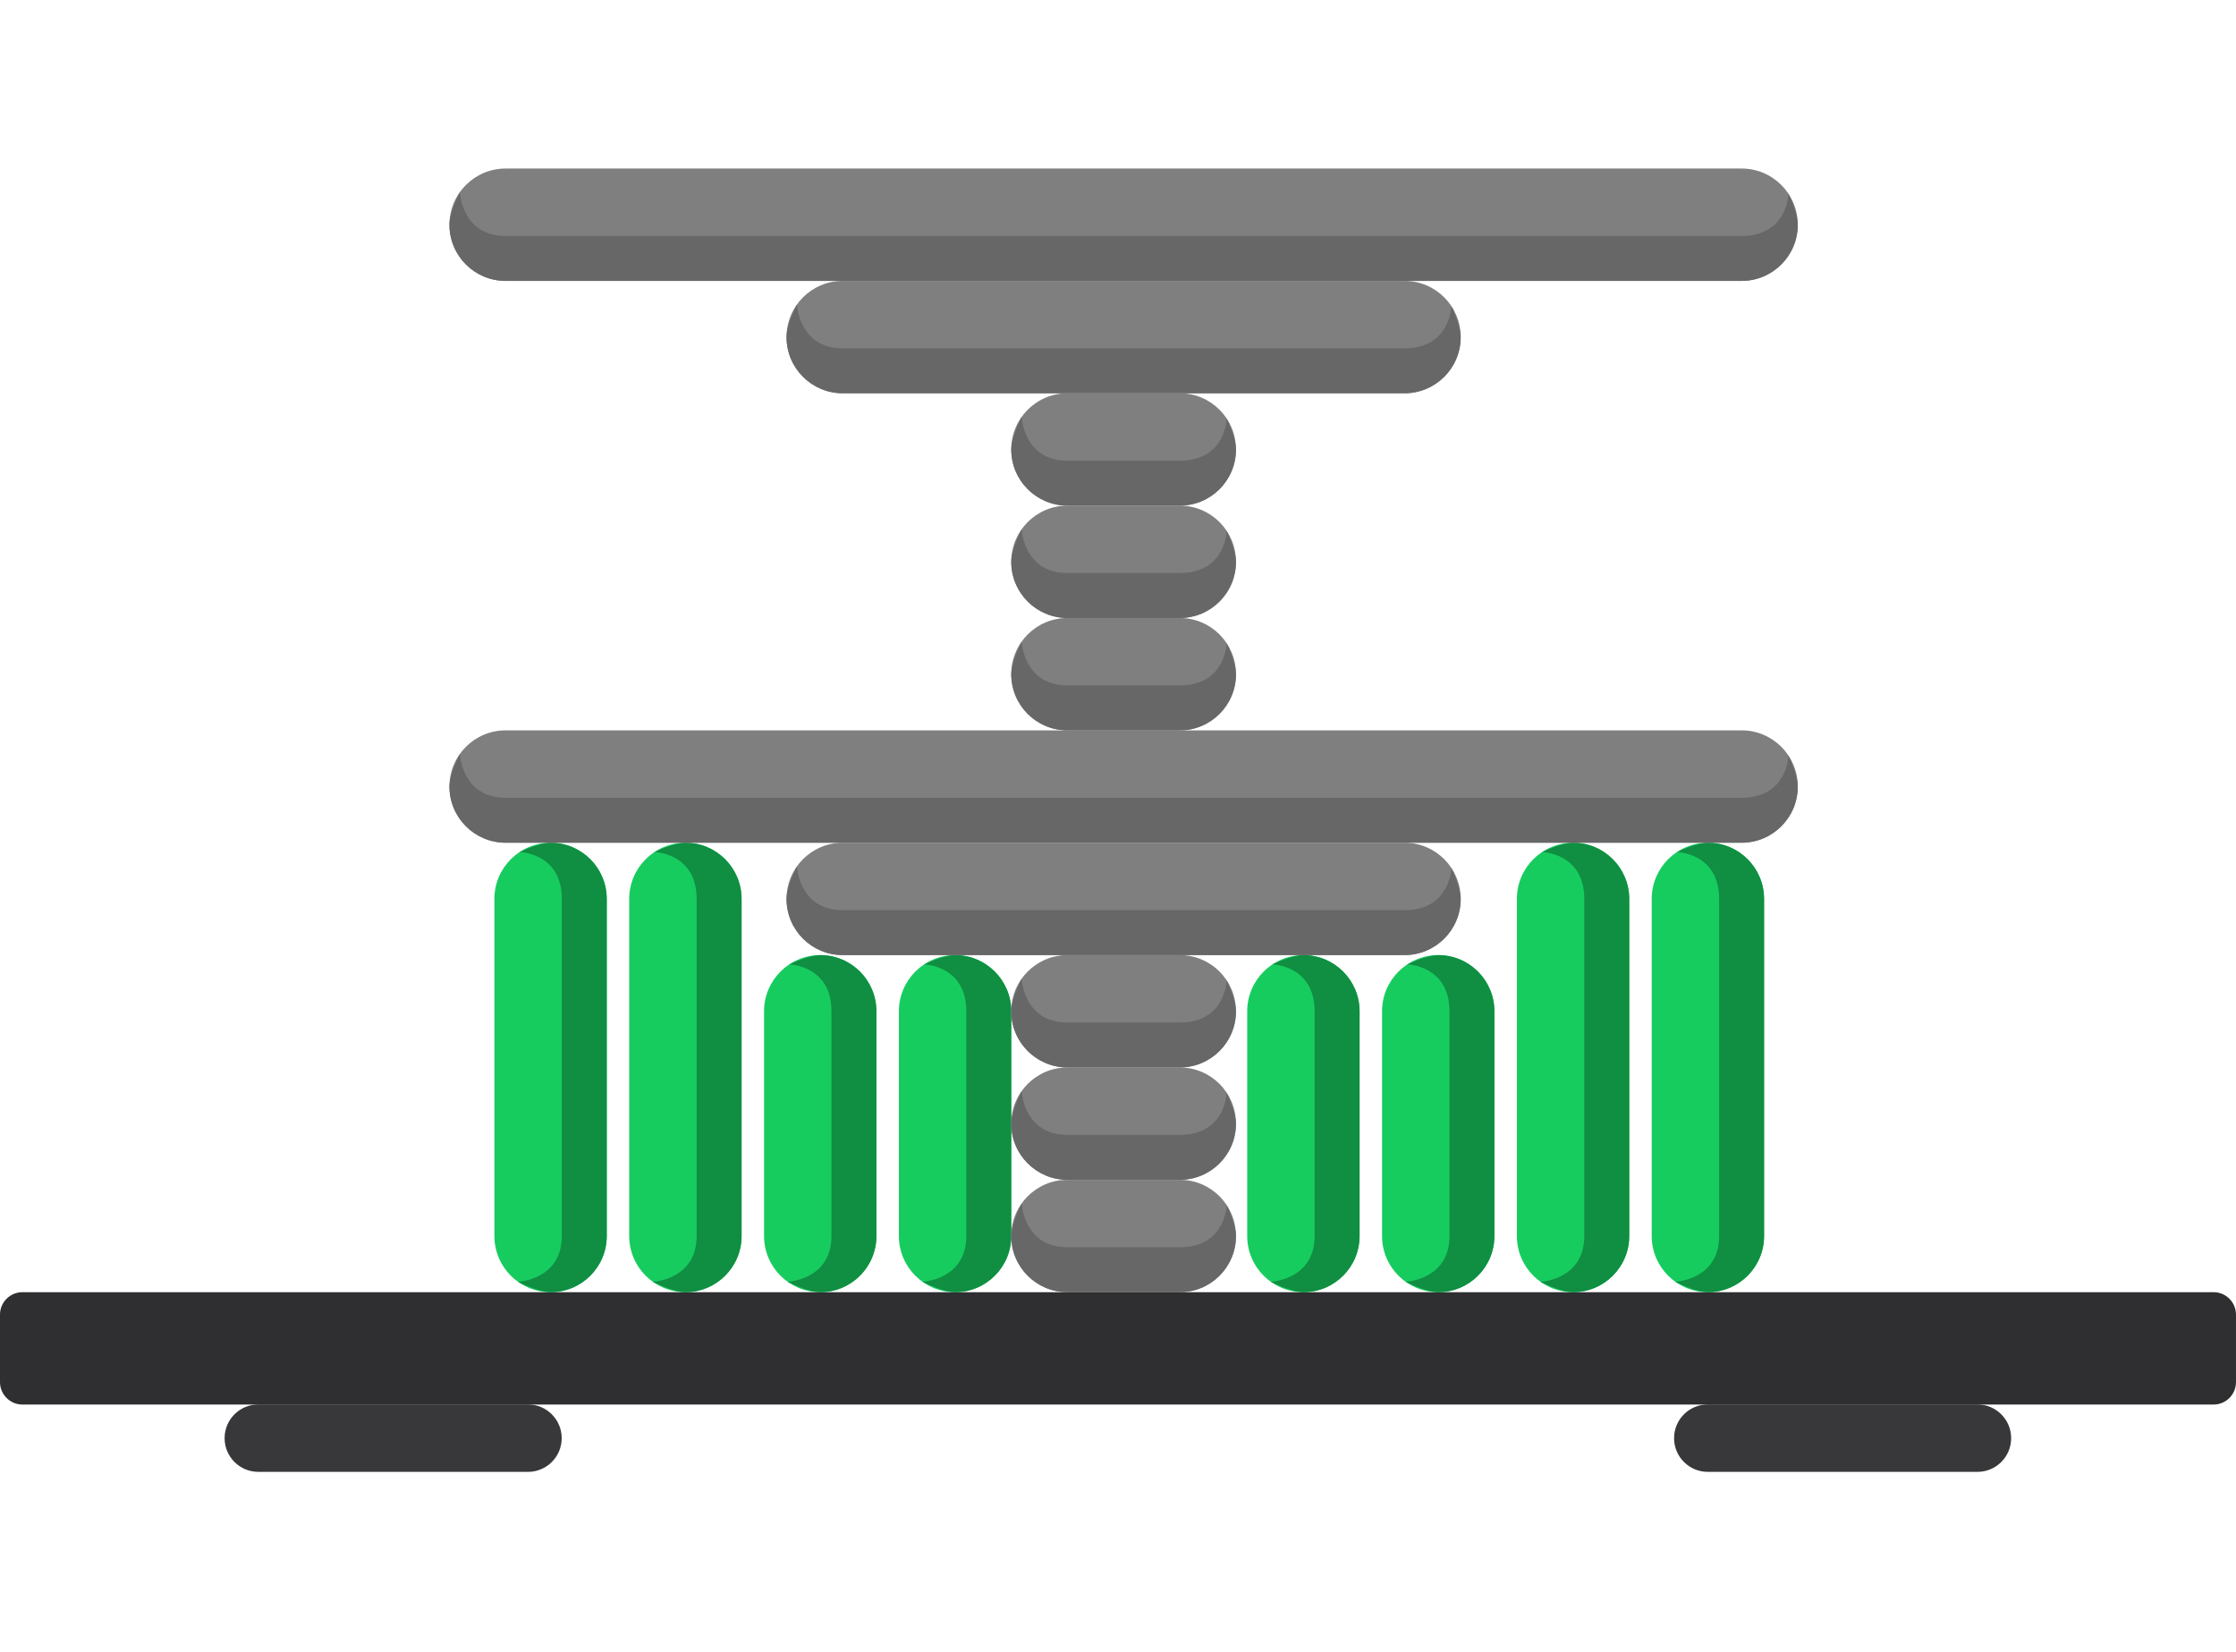
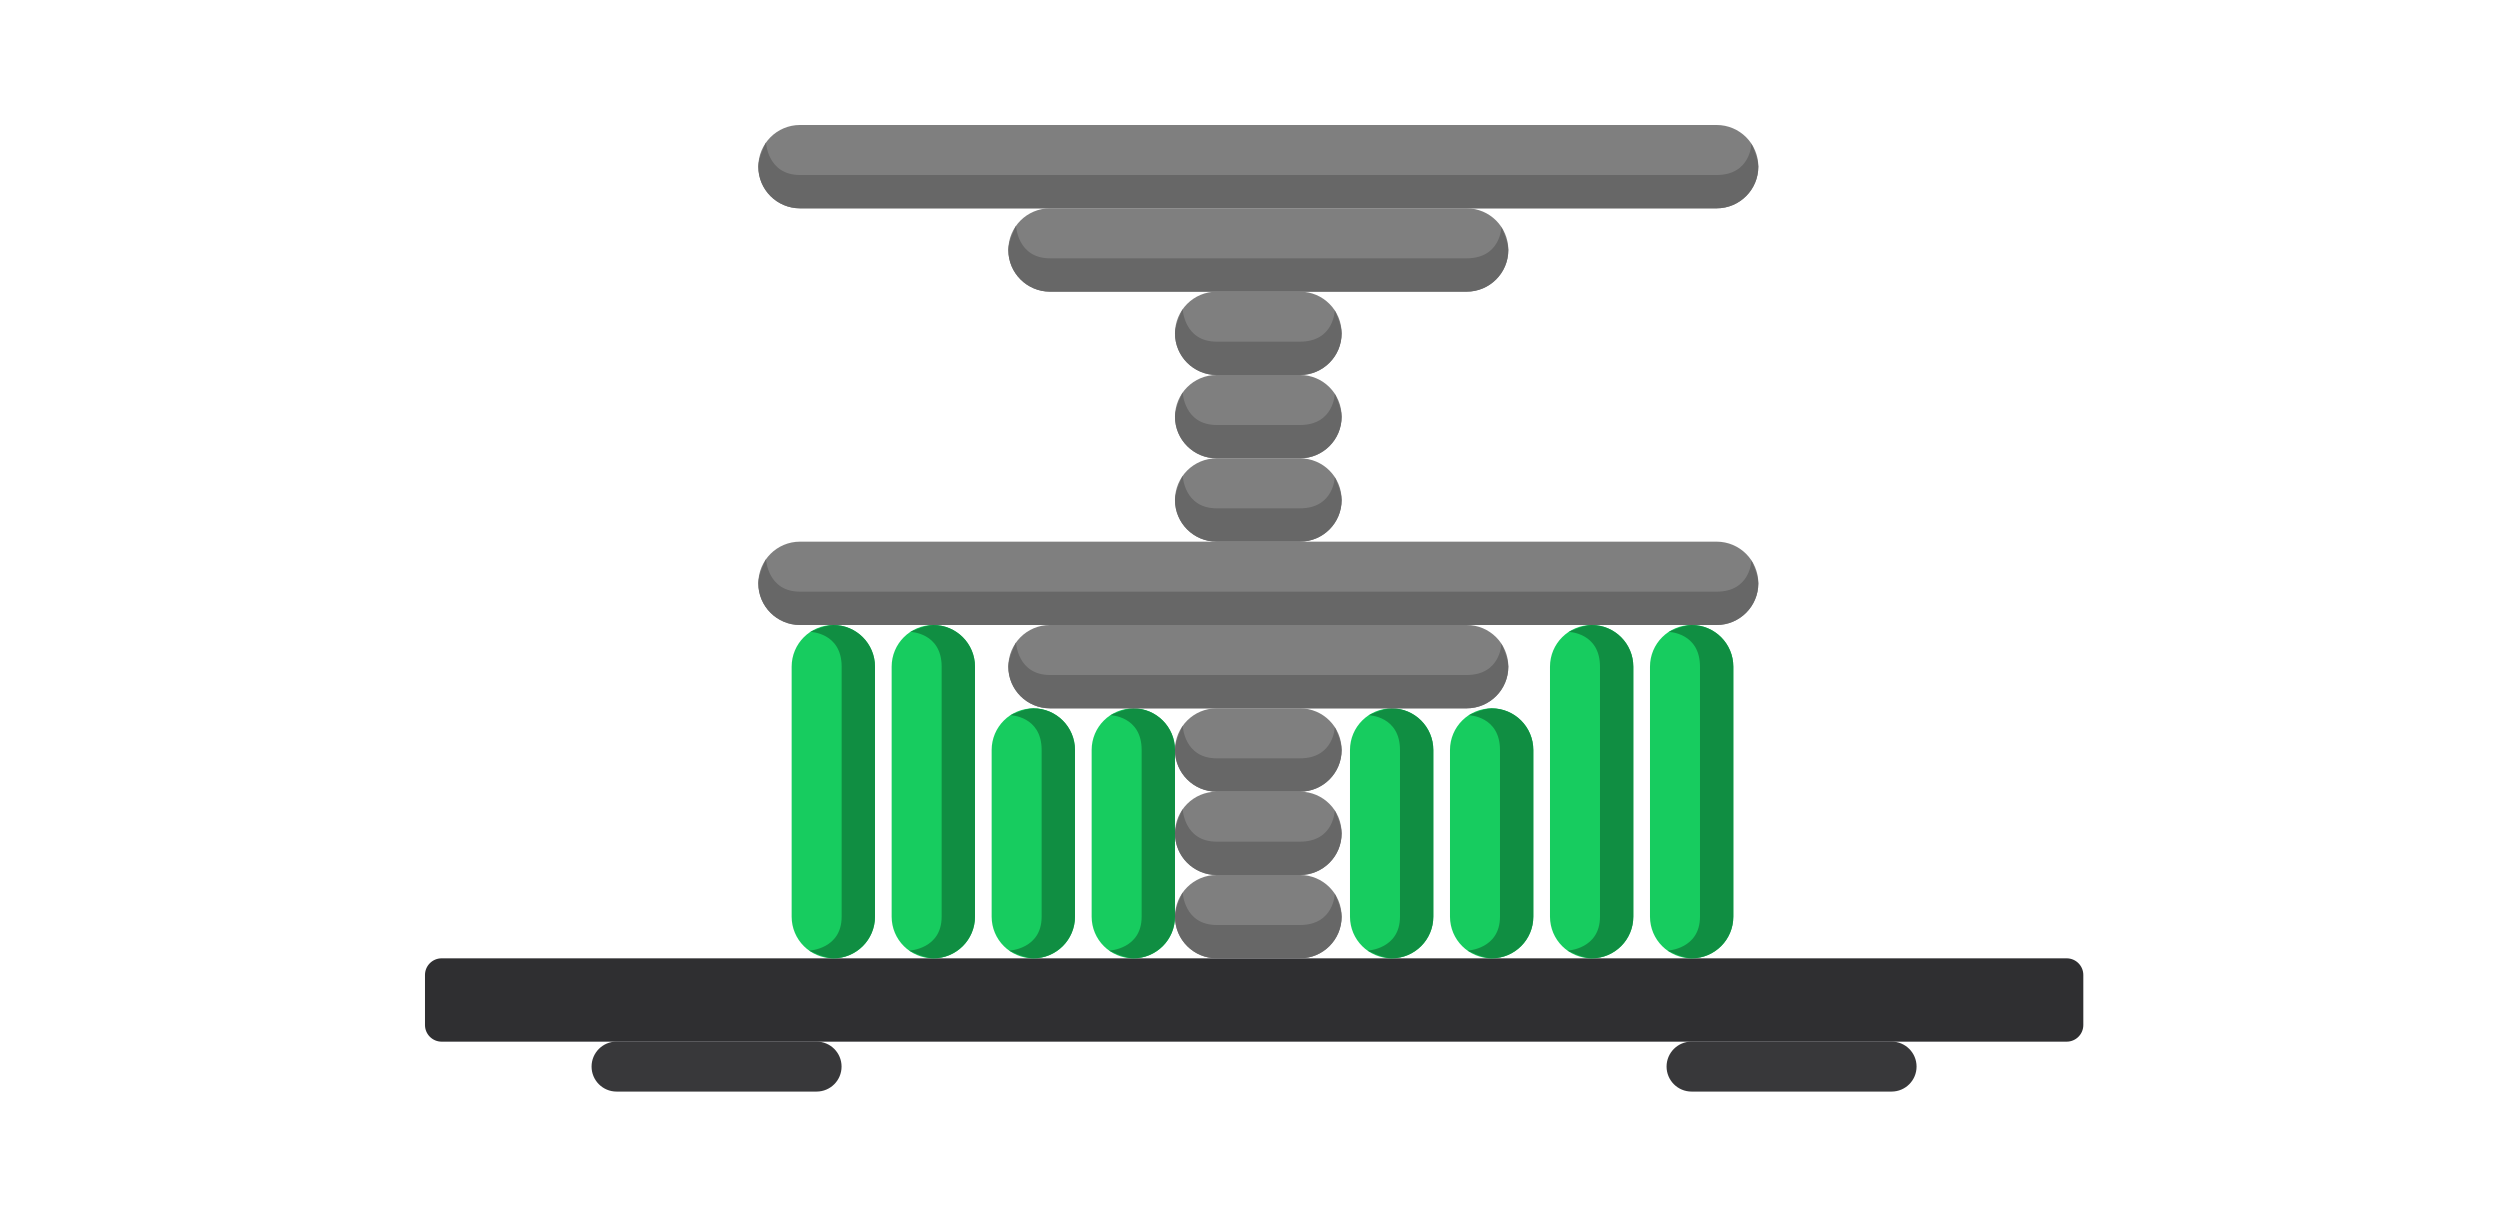
- <svg xmlns="http://www.w3.org/2000/svg" width="199px" height="147px">
-   <path fill-rule="evenodd" fill="none" d="M-0.000,-0.000 L5.999,-0.000 L5.999,5.000 L-0.000,5.000 L-0.000,-0.000 Z" />
-   <path fill-rule="evenodd" fill="none" d="M89.000,139.000 L106.000,139.000 L106.000,147.000 L89.000,147.000 L89.000,139.000 Z" />
-   <path fill-rule="evenodd" fill="rgb(56, 56, 58)" d="M22.989,124.990 L46.989,124.990 C48.646,124.990 49.990,126.333 49.990,127.990 C49.990,129.647 48.646,130.990 46.989,130.990 L22.989,130.990 C21.332,130.990 19.989,129.647 19.989,127.990 C19.989,126.333 21.332,124.990 22.989,124.990 Z" />
-   <path fill-rule="evenodd" fill="rgb(56, 56, 58)" d="M151.990,124.990 L175.990,124.990 C177.646,124.990 178.989,126.333 178.989,127.990 C178.989,129.647 177.646,130.990 175.990,130.990 L151.990,130.990 C150.332,130.990 148.989,129.647 148.989,127.990 C148.989,126.333 150.332,124.990 151.990,124.990 Z" />
-   <path fill-rule="evenodd" fill="rgb(47, 47, 49)" d="M1.999,114.999 L196.999,114.999 C198.104,114.999 198.999,115.894 198.999,116.999 L198.999,122.999 C198.999,124.104 198.104,124.999 196.999,124.999 L1.999,124.999 C0.895,124.999 -0.001,124.104 -0.001,122.999 L-0.001,116.999 C-0.001,115.894 0.895,114.999 1.999,114.999 Z" />
-   <path fill-rule="evenodd" fill="rgb(23, 204, 95)" d="M43.999,110.000 L43.999,80.000 C43.999,77.239 46.238,75.000 48.999,75.000 C51.761,75.000 53.999,77.239 53.999,80.000 L53.999,110.000 C53.999,112.762 51.761,115.000 48.999,115.000 C46.238,115.000 43.999,112.762 43.999,110.000 Z" />
-   <path fill-rule="evenodd" fill="rgb(16, 142, 66)" d="M49.999,110.000 L49.999,80.000 C49.999,75.907 46.244,75.827 46.244,75.827 C46.244,75.827 47.981,75.000 49.000,75.000 C51.761,75.000 53.999,77.239 53.999,80.000 L53.999,110.000 C53.999,112.762 51.761,115.000 49.000,115.000 C47.917,115.000 46.098,114.073 46.098,114.073 C46.098,114.073 49.999,113.913 49.999,110.000 Z" />
-   <path fill-rule="evenodd" fill="rgb(23, 204, 95)" d="M55.999,110.000 L55.999,80.000 C55.999,77.239 58.238,75.000 60.999,75.000 C63.761,75.000 65.999,77.239 65.999,80.000 L65.999,110.000 C65.999,112.762 63.761,115.000 60.999,115.000 C58.238,115.000 55.999,112.762 55.999,110.000 Z" />
-   <path fill-rule="evenodd" fill="rgb(16, 142, 66)" d="M61.999,110.000 L61.999,80.000 C61.999,75.907 58.244,75.827 58.244,75.827 C58.244,75.827 59.981,75.000 60.999,75.000 C63.761,75.000 65.999,77.239 65.999,80.000 L65.999,110.000 C65.999,112.762 63.761,115.000 60.999,115.000 C59.918,115.000 58.097,114.073 58.097,114.073 C58.097,114.073 61.999,113.913 61.999,110.000 Z" />
-   <path fill-rule="evenodd" fill="rgb(23, 204, 95)" d="M67.999,110.000 L67.999,90.000 C67.999,87.239 70.238,85.000 72.999,85.000 C75.760,85.000 77.999,87.239 77.999,90.000 L77.999,110.000 C77.999,112.762 75.760,115.000 72.999,115.000 C70.238,115.000 67.999,112.762 67.999,110.000 Z" />
-   <path fill-rule="evenodd" fill="rgb(16, 142, 66)" d="M73.999,110.000 L73.999,90.000 C73.999,85.907 70.244,85.827 70.244,85.827 C70.244,85.827 71.981,85.000 72.999,85.000 C75.761,85.000 77.999,87.239 77.999,90.000 L77.999,110.000 C77.999,112.762 75.761,115.000 72.999,115.000 C71.917,115.000 70.098,114.073 70.098,114.073 C70.098,114.073 73.999,113.913 73.999,110.000 Z" />
-   <path fill-rule="evenodd" fill="rgb(23, 204, 95)" d="M134.999,110.000 L134.999,80.000 C134.999,77.239 137.238,75.000 139.999,75.000 C142.761,75.000 144.999,77.239 144.999,80.000 L144.999,110.000 C144.999,112.762 142.761,115.000 139.999,115.000 C137.238,115.000 134.999,112.762 134.999,110.000 Z" />
-   <path fill-rule="evenodd" fill="rgb(16, 142, 66)" d="M140.999,110.000 L140.999,80.000 C140.999,75.907 137.244,75.827 137.244,75.827 C137.244,75.827 138.981,75.000 139.999,75.000 C142.761,75.000 144.999,77.239 144.999,80.000 L144.999,110.000 C144.999,112.762 142.761,115.000 139.999,115.000 C138.917,115.000 137.098,114.073 137.098,114.073 C137.098,114.073 140.999,113.913 140.999,110.000 Z" />
-   <path fill-rule="evenodd" fill="rgb(23, 204, 95)" d="M146.999,110.000 L146.999,80.000 C146.999,77.239 149.238,75.000 151.999,75.000 C154.761,75.000 156.999,77.239 156.999,80.000 L156.999,110.000 C156.999,112.762 154.761,115.000 151.999,115.000 C149.238,115.000 146.999,112.762 146.999,110.000 Z" />
-   <path fill-rule="evenodd" fill="rgb(16, 142, 66)" d="M152.999,110.000 L152.999,80.000 C152.999,75.907 149.244,75.827 149.244,75.827 C149.244,75.827 150.981,75.000 151.999,75.000 C154.761,75.000 156.999,77.239 156.999,80.000 L156.999,110.000 C156.999,112.762 154.761,115.000 151.999,115.000 C150.917,115.000 149.098,114.073 149.098,114.073 C149.098,114.073 152.999,113.913 152.999,110.000 Z" />
-   <path fill-rule="evenodd" fill="rgb(23, 204, 95)" d="M79.999,110.000 L79.999,90.000 C79.999,87.239 82.238,85.000 84.999,85.000 C87.761,85.000 89.999,87.239 89.999,90.000 L89.999,110.000 C89.999,112.762 87.761,115.000 84.999,115.000 C82.238,115.000 79.999,112.762 79.999,110.000 Z" />
-   <path fill-rule="evenodd" fill="rgb(16, 142, 66)" d="M85.999,110.000 L85.999,90.000 C85.999,85.907 82.244,85.827 82.244,85.827 C82.244,85.827 83.981,85.000 84.999,85.000 C87.761,85.000 89.999,87.239 89.999,90.000 L89.999,110.000 C89.999,112.762 87.761,115.000 84.999,115.000 C83.917,115.000 82.098,114.073 82.098,114.073 C82.098,114.073 85.999,113.913 85.999,110.000 Z" />
-   <path fill-rule="evenodd" fill="rgb(23, 204, 95)" d="M110.999,110.000 L110.999,90.000 C110.999,87.239 113.238,85.000 115.999,85.000 C118.761,85.000 120.999,87.239 120.999,90.000 L120.999,110.000 C120.999,112.762 118.761,115.000 115.999,115.000 C113.238,115.000 110.999,112.762 110.999,110.000 Z" />
-   <path fill-rule="evenodd" fill="rgb(16, 142, 66)" d="M116.999,110.000 L116.999,90.000 C116.999,85.907 113.244,85.827 113.244,85.827 C113.244,85.827 114.981,85.000 115.999,85.000 C118.761,85.000 120.999,87.239 120.999,90.000 L120.999,110.000 C120.999,112.762 118.761,115.000 115.999,115.000 C114.918,115.000 113.098,114.073 113.098,114.073 C113.098,114.073 116.999,113.913 116.999,110.000 Z" />
-   <path fill-rule="evenodd" fill="rgb(23, 204, 95)" d="M122.999,110.000 L122.999,90.000 C122.999,87.239 125.238,85.000 127.999,85.000 C130.760,85.000 132.999,87.239 132.999,90.000 L132.999,110.000 C132.999,112.762 130.760,115.000 127.999,115.000 C125.238,115.000 122.999,112.762 122.999,110.000 Z" />
-   <path fill-rule="evenodd" fill="rgb(16, 142, 66)" d="M128.999,110.000 L128.999,90.000 C128.999,85.907 125.244,85.827 125.244,85.827 C125.244,85.827 126.981,85.000 127.999,85.000 C130.761,85.000 132.999,87.239 132.999,90.000 L132.999,110.000 C132.999,112.762 130.761,115.000 127.999,115.000 C126.917,115.000 125.098,114.073 125.098,114.073 C125.098,114.073 128.999,113.913 128.999,110.000 Z" />
-   <path fill-rule="evenodd" fill="rgb(127, 127, 127)" d="M44.999,14.999 L154.999,14.999 C157.761,14.999 159.999,17.238 159.999,19.999 C159.999,22.761 157.761,24.999 154.999,24.999 L44.999,24.999 C42.238,24.999 39.999,22.761 39.999,19.999 C39.999,17.238 42.238,14.999 44.999,14.999 Z" />
-   <path fill-rule="evenodd" fill="rgb(103, 103, 103)" d="M44.999,20.999 L154.999,20.999 C159.092,20.999 159.172,17.244 159.172,17.244 C159.172,17.244 159.999,18.981 159.999,19.999 C159.999,22.761 157.760,24.999 154.999,24.999 L44.999,24.999 C42.238,24.999 39.999,22.761 39.999,19.999 C39.999,18.917 40.926,17.098 40.926,17.098 C40.926,17.098 41.087,20.999 44.999,20.999 Z" />
-   <path fill-rule="evenodd" fill="rgb(127, 127, 127)" d="M74.999,24.999 L124.999,24.999 C127.761,24.999 129.999,27.238 129.999,29.999 C129.999,32.761 127.761,34.999 124.999,34.999 L74.999,34.999 C72.238,34.999 69.999,32.761 69.999,29.999 C69.999,27.238 72.238,24.999 74.999,24.999 Z" />
-   <path fill-rule="evenodd" fill="rgb(103, 103, 103)" d="M74.999,30.999 L124.999,30.999 C129.092,30.999 129.172,27.244 129.172,27.244 C129.172,27.244 129.999,28.981 129.999,29.999 C129.999,32.761 127.760,34.999 124.999,34.999 L74.999,34.999 C72.238,34.999 69.999,32.761 69.999,29.999 C69.999,28.918 70.926,27.097 70.926,27.097 C70.926,27.097 71.087,30.999 74.999,30.999 Z" />
-   <path fill-rule="evenodd" fill="rgb(127, 127, 127)" d="M94.999,34.999 L104.999,34.999 C107.761,34.999 109.999,37.238 109.999,39.999 C109.999,42.760 107.761,44.999 104.999,44.999 L94.999,44.999 C92.237,44.999 89.999,42.760 89.999,39.999 C89.999,37.238 92.237,34.999 94.999,34.999 Z" />
-   <path fill-rule="evenodd" fill="rgb(103, 103, 103)" d="M94.999,40.999 L104.999,40.999 C109.093,40.999 109.172,37.244 109.172,37.244 C109.172,37.244 109.999,38.981 109.999,39.999 C109.999,42.761 107.760,44.999 104.999,44.999 L94.999,44.999 C92.237,44.999 89.999,42.761 89.999,39.999 C89.999,38.918 90.926,37.098 90.926,37.098 C90.926,37.098 91.086,40.999 94.999,40.999 Z" />
-   <path fill-rule="evenodd" fill="rgb(127, 127, 127)" d="M94.999,44.999 L104.999,44.999 C107.761,44.999 109.999,47.238 109.999,49.999 C109.999,52.761 107.761,54.999 104.999,54.999 L94.999,54.999 C92.237,54.999 89.999,52.761 89.999,49.999 C89.999,47.238 92.237,44.999 94.999,44.999 Z" />
-   <path fill-rule="evenodd" fill="rgb(103, 103, 103)" d="M94.999,50.999 L104.999,50.999 C109.093,50.999 109.172,47.244 109.172,47.244 C109.172,47.244 109.999,48.981 109.999,49.999 C109.999,52.761 107.760,54.999 104.999,54.999 L94.999,54.999 C92.237,54.999 89.999,52.761 89.999,49.999 C89.999,48.917 90.926,47.098 90.926,47.098 C90.926,47.098 91.086,50.999 94.999,50.999 Z" />
-   <path fill-rule="evenodd" fill="rgb(127, 127, 127)" d="M94.999,54.999 L104.999,54.999 C107.761,54.999 109.999,57.238 109.999,59.999 C109.999,62.761 107.761,64.999 104.999,64.999 L94.999,64.999 C92.237,64.999 89.999,62.761 89.999,59.999 C89.999,57.238 92.237,54.999 94.999,54.999 Z" />
-   <path fill-rule="evenodd" fill="rgb(103, 103, 103)" d="M94.999,60.999 L104.999,60.999 C109.093,60.999 109.172,57.244 109.172,57.244 C109.172,57.244 109.999,58.981 109.999,59.999 C109.999,62.761 107.760,64.999 104.999,64.999 L94.999,64.999 C92.237,64.999 89.999,62.761 89.999,59.999 C89.999,58.917 90.926,57.097 90.926,57.097 C90.926,57.097 91.086,60.999 94.999,60.999 Z" />
-   <path fill-rule="evenodd" fill="rgb(127, 127, 127)" d="M44.999,64.999 L154.999,64.999 C157.761,64.999 159.999,67.238 159.999,69.999 C159.999,72.760 157.761,74.999 154.999,74.999 L44.999,74.999 C42.238,74.999 39.999,72.760 39.999,69.999 C39.999,67.238 42.238,64.999 44.999,64.999 Z" />
-   <path fill-rule="evenodd" fill="rgb(103, 103, 103)" d="M44.999,70.999 L154.999,70.999 C159.092,70.999 159.172,67.244 159.172,67.244 C159.172,67.244 159.999,68.981 159.999,69.999 C159.999,72.761 157.760,74.999 154.999,74.999 L44.999,74.999 C42.238,74.999 39.999,72.761 39.999,69.999 C39.999,68.917 40.926,67.098 40.926,67.098 C40.926,67.098 41.087,70.999 44.999,70.999 Z" />
-   <path fill-rule="evenodd" fill="rgb(127, 127, 127)" d="M74.999,74.999 L124.999,74.999 C127.761,74.999 129.999,77.238 129.999,79.999 C129.999,82.761 127.761,84.999 124.999,84.999 L74.999,84.999 C72.238,84.999 69.999,82.761 69.999,79.999 C69.999,77.238 72.238,74.999 74.999,74.999 Z" />
-   <path fill-rule="evenodd" fill="rgb(103, 103, 103)" d="M74.999,80.999 L124.999,80.999 C129.092,80.999 129.172,77.244 129.172,77.244 C129.172,77.244 129.999,78.981 129.999,79.999 C129.999,82.761 127.760,84.999 124.999,84.999 L74.999,84.999 C72.238,84.999 69.999,82.761 69.999,79.999 C69.999,78.917 70.926,77.098 70.926,77.098 C70.926,77.098 71.087,80.999 74.999,80.999 Z" />
-   <path fill-rule="evenodd" fill="rgb(127, 127, 127)" d="M94.999,84.999 L104.999,84.999 C107.761,84.999 109.999,87.238 109.999,89.999 C109.999,92.761 107.761,94.999 104.999,94.999 L94.999,94.999 C92.237,94.999 89.999,92.761 89.999,89.999 C89.999,87.238 92.237,84.999 94.999,84.999 Z" />
-   <path fill-rule="evenodd" fill="rgb(103, 103, 103)" d="M94.999,90.999 L104.999,90.999 C109.093,90.999 109.172,87.244 109.172,87.244 C109.172,87.244 109.999,88.981 109.999,89.999 C109.999,92.761 107.760,94.999 104.999,94.999 L94.999,94.999 C92.237,94.999 89.999,92.761 89.999,89.999 C89.999,88.918 90.926,87.098 90.926,87.098 C90.926,87.098 91.086,90.999 94.999,90.999 Z" />
-   <path fill-rule="evenodd" fill="rgb(127, 127, 127)" d="M94.999,94.999 L104.999,94.999 C107.761,94.999 109.999,97.238 109.999,99.999 C109.999,102.760 107.761,104.999 104.999,104.999 L94.999,104.999 C92.237,104.999 89.999,102.760 89.999,99.999 C89.999,97.238 92.237,94.999 94.999,94.999 Z" />
-   <path fill-rule="evenodd" fill="rgb(103, 103, 103)" d="M94.999,100.999 L104.999,100.999 C109.093,100.999 109.172,97.244 109.172,97.244 C109.172,97.244 109.999,98.981 109.999,99.999 C109.999,102.761 107.760,104.999 104.999,104.999 L94.999,104.999 C92.237,104.999 89.999,102.761 89.999,99.999 C89.999,98.917 90.926,97.098 90.926,97.098 C90.926,97.098 91.086,100.999 94.999,100.999 Z" />
-   <path fill-rule="evenodd" fill="rgb(127, 127, 127)" d="M94.999,104.999 L104.999,104.999 C107.761,104.999 109.999,107.238 109.999,109.999 C109.999,112.761 107.761,114.999 104.999,114.999 L94.999,114.999 C92.237,114.999 89.999,112.761 89.999,109.999 C89.999,107.238 92.237,104.999 94.999,104.999 Z" />
-   <path fill-rule="evenodd" fill="rgb(103, 103, 103)" d="M94.999,110.999 L104.999,110.999 C109.093,110.999 109.172,107.244 109.172,107.244 C109.172,107.244 109.999,108.981 109.999,109.999 C109.999,112.761 107.760,114.999 104.999,114.999 L94.999,114.999 C92.237,114.999 89.999,112.761 89.999,109.999 C89.999,108.917 90.926,107.098 90.926,107.098 C90.926,107.098 91.086,110.999 94.999,110.999 Z" />
+ <svg xmlns="http://www.w3.org/2000/svg" width="300px" height="147px">
+   <path fill-rule="evenodd" fill="none" d="M-0.000,0.000 L300.000,0.000 L300.000,147.000 L-0.000,147.000 L-0.000,0.000 Z" />
+   <path fill-rule="evenodd" fill="rgb(56, 56, 58)" d="M73.988,124.989 L97.988,124.989 C99.645,124.989 100.988,126.333 100.988,127.989 C100.988,129.646 99.645,130.989 97.988,130.989 L73.988,130.989 C72.331,130.989 70.988,129.646 70.988,127.989 C70.988,126.333 72.331,124.989 73.988,124.989 Z" />
+   <path fill-rule="evenodd" fill="rgb(56, 56, 58)" d="M202.988,124.989 L226.988,124.989 C228.645,124.989 229.988,126.333 229.988,127.989 C229.988,129.646 228.645,130.989 226.988,130.989 L202.988,130.989 C201.331,130.989 199.988,129.646 199.988,127.989 C199.988,126.333 201.331,124.989 202.988,124.989 Z" />
+   <path fill-rule="evenodd" fill="rgb(47, 47, 49)" d="M52.998,114.999 L247.998,114.999 C249.103,114.999 249.998,115.894 249.998,116.999 L249.998,122.999 C249.998,124.104 249.103,124.999 247.998,124.999 L52.998,124.999 C51.893,124.999 50.998,124.104 50.998,122.999 L50.998,116.999 C50.998,115.894 51.893,114.999 52.998,114.999 Z" />
+   <path fill-rule="evenodd" fill="rgb(23, 204, 95)" d="M94.998,110.000 L94.998,80.000 C94.998,77.238 97.236,75.000 99.998,75.000 C102.759,75.000 104.998,77.238 104.998,80.000 L104.998,110.000 C104.998,112.761 102.759,115.000 99.998,115.000 C97.236,115.000 94.998,112.761 94.998,110.000 Z" />
+   <path fill-rule="evenodd" fill="rgb(16, 142, 66)" d="M100.998,110.000 L100.998,80.000 C100.998,75.907 97.243,75.827 97.243,75.827 C97.243,75.827 98.980,75.000 99.998,75.000 C102.759,75.000 104.998,77.238 104.998,80.000 L104.998,110.000 C104.998,112.761 102.759,115.000 99.998,115.000 C98.916,115.000 97.096,114.072 97.096,114.072 C97.096,114.072 100.998,113.912 100.998,110.000 Z" />
+   <path fill-rule="evenodd" fill="rgb(23, 204, 95)" d="M106.998,110.000 L106.998,80.000 C106.998,77.238 109.236,75.000 111.998,75.000 C114.759,75.000 116.998,77.238 116.998,80.000 L116.998,110.000 C116.998,112.761 114.759,115.000 111.998,115.000 C109.236,115.000 106.998,112.761 106.998,110.000 Z" />
+   <path fill-rule="evenodd" fill="rgb(16, 142, 66)" d="M112.998,110.000 L112.998,80.000 C112.998,75.907 109.243,75.827 109.243,75.827 C109.243,75.827 110.980,75.000 111.998,75.000 C114.759,75.000 116.998,77.238 116.998,80.000 L116.998,110.000 C116.998,112.761 114.759,115.000 111.998,115.000 C110.916,115.000 109.096,114.072 109.096,114.072 C109.096,114.072 112.998,113.912 112.998,110.000 Z" />
+   <path fill-rule="evenodd" fill="rgb(23, 204, 95)" d="M118.998,110.000 L118.998,90.000 C118.998,87.238 121.236,85.000 123.997,85.000 C126.759,85.000 128.998,87.238 128.998,90.000 L128.998,110.000 C128.998,112.761 126.759,115.000 123.997,115.000 C121.236,115.000 118.998,112.761 118.998,110.000 Z" />
+   <path fill-rule="evenodd" fill="rgb(16, 142, 66)" d="M124.997,110.000 L124.997,90.000 C124.997,85.907 121.243,85.827 121.243,85.827 C121.243,85.827 122.980,85.000 123.998,85.000 C126.759,85.000 128.998,87.239 128.998,90.000 L128.998,110.000 C128.998,112.761 126.759,115.000 123.998,115.000 C122.916,115.000 121.097,114.072 121.097,114.072 C121.097,114.072 124.997,113.912 124.997,110.000 Z" />
+   <path fill-rule="evenodd" fill="rgb(23, 204, 95)" d="M185.998,110.000 L185.998,80.000 C185.998,77.238 188.236,75.000 190.998,75.000 C193.760,75.000 195.997,77.238 195.997,80.000 L195.997,110.000 C195.997,112.761 193.760,115.000 190.998,115.000 C188.236,115.000 185.998,112.761 185.998,110.000 Z" />
+   <path fill-rule="evenodd" fill="rgb(16, 142, 66)" d="M191.998,110.000 L191.998,80.000 C191.998,75.907 188.243,75.827 188.243,75.827 C188.243,75.827 189.980,75.000 190.998,75.000 C193.760,75.000 195.997,77.238 195.997,80.000 L195.997,110.000 C195.997,112.761 193.760,115.000 190.998,115.000 C189.916,115.000 188.096,114.072 188.096,114.072 C188.096,114.072 191.998,113.912 191.998,110.000 Z" />
+   <path fill-rule="evenodd" fill="rgb(23, 204, 95)" d="M197.998,110.000 L197.998,80.000 C197.998,77.238 200.237,75.000 202.998,75.000 C205.759,75.000 207.998,77.238 207.998,80.000 L207.998,110.000 C207.998,112.761 205.759,115.000 202.998,115.000 C200.237,115.000 197.998,112.761 197.998,110.000 Z" />
+   <path fill-rule="evenodd" fill="rgb(16, 142, 66)" d="M203.998,110.000 L203.998,80.000 C203.998,75.907 200.243,75.827 200.243,75.827 C200.243,75.827 201.979,75.000 202.998,75.000 C205.759,75.000 207.998,77.238 207.998,80.000 L207.998,110.000 C207.998,112.761 205.759,115.000 202.998,115.000 C201.916,115.000 200.096,114.072 200.096,114.072 C200.096,114.072 203.998,113.912 203.998,110.000 Z" />
+   <path fill-rule="evenodd" fill="rgb(23, 204, 95)" d="M130.998,110.000 L130.998,90.000 C130.998,87.238 133.236,85.000 135.998,85.000 C138.759,85.000 140.998,87.238 140.998,90.000 L140.998,110.000 C140.998,112.761 138.759,115.000 135.998,115.000 C133.236,115.000 130.998,112.761 130.998,110.000 Z" />
+   <path fill-rule="evenodd" fill="rgb(16, 142, 66)" d="M136.998,110.000 L136.998,90.000 C136.998,85.907 133.243,85.827 133.243,85.827 C133.243,85.827 134.980,85.000 135.998,85.000 C138.759,85.000 140.998,87.239 140.998,90.000 L140.998,110.000 C140.998,112.761 138.759,115.000 135.998,115.000 C134.916,115.000 133.096,114.072 133.096,114.072 C133.096,114.072 136.998,113.912 136.998,110.000 Z" />
+   <path fill-rule="evenodd" fill="rgb(23, 204, 95)" d="M161.998,110.000 L161.998,90.000 C161.998,87.238 164.237,85.000 166.998,85.000 C169.759,85.000 171.998,87.238 171.998,90.000 L171.998,110.000 C171.998,112.761 169.759,115.000 166.998,115.000 C164.237,115.000 161.998,112.761 161.998,110.000 Z" />
+   <path fill-rule="evenodd" fill="rgb(16, 142, 66)" d="M167.998,110.000 L167.998,90.000 C167.998,85.907 164.242,85.827 164.242,85.827 C164.242,85.827 165.980,85.000 166.998,85.000 C169.760,85.000 171.998,87.239 171.998,90.000 L171.998,110.000 C171.998,112.761 169.760,115.000 166.998,115.000 C165.916,115.000 164.096,114.072 164.096,114.072 C164.096,114.072 167.998,113.912 167.998,110.000 Z" />
+   <path fill-rule="evenodd" fill="rgb(23, 204, 95)" d="M173.998,110.000 L173.998,90.000 C173.998,87.238 176.237,85.000 178.998,85.000 C181.759,85.000 183.998,87.238 183.998,90.000 L183.998,110.000 C183.998,112.761 181.759,115.000 178.998,115.000 C176.237,115.000 173.998,112.761 173.998,110.000 Z" />
+   <path fill-rule="evenodd" fill="rgb(16, 142, 66)" d="M179.998,110.000 L179.998,90.000 C179.998,85.907 176.243,85.827 176.243,85.827 C176.243,85.827 177.980,85.000 178.998,85.000 C181.760,85.000 183.998,87.239 183.998,90.000 L183.998,110.000 C183.998,112.761 181.760,115.000 178.998,115.000 C177.916,115.000 176.096,114.072 176.096,114.072 C176.096,114.072 179.998,113.912 179.998,110.000 Z" />
+   <path fill-rule="evenodd" fill="rgb(127, 127, 127)" d="M95.998,14.999 L205.998,14.999 C208.760,14.999 210.998,17.238 210.998,19.999 C210.998,22.760 208.760,24.999 205.998,24.999 L95.998,24.999 C93.237,24.999 90.997,22.760 90.997,19.999 C90.997,17.238 93.237,14.999 95.998,14.999 Z" />
+   <path fill-rule="evenodd" fill="rgb(103, 103, 103)" d="M95.998,20.999 L205.998,20.999 C210.090,20.999 210.171,17.244 210.171,17.244 C210.171,17.244 210.998,18.981 210.998,19.999 C210.998,22.760 208.759,24.999 205.998,24.999 L95.998,24.999 C93.237,24.999 90.997,22.760 90.997,19.999 C90.997,18.917 91.925,17.097 91.925,17.097 C91.925,17.097 92.086,20.999 95.998,20.999 Z" />
+   <path fill-rule="evenodd" fill="rgb(127, 127, 127)" d="M125.998,24.999 L175.998,24.999 C178.759,24.999 180.998,27.237 180.998,29.999 C180.998,32.760 178.759,34.999 175.998,34.999 L125.998,34.999 C123.236,34.999 120.998,32.760 120.998,29.999 C120.998,27.237 123.236,24.999 125.998,24.999 Z" />
+   <path fill-rule="evenodd" fill="rgb(103, 103, 103)" d="M125.998,30.999 L175.998,30.999 C180.091,30.999 180.170,27.244 180.170,27.244 C180.170,27.244 180.998,28.981 180.998,29.999 C180.998,32.760 178.759,34.999 175.998,34.999 L125.998,34.999 C123.236,34.999 120.998,32.760 120.998,29.999 C120.998,28.917 121.925,27.097 121.925,27.097 C121.925,27.097 122.085,30.999 125.998,30.999 Z" />
+   <path fill-rule="evenodd" fill="rgb(127, 127, 127)" d="M145.998,34.999 L155.998,34.999 C158.759,34.999 160.997,37.237 160.997,39.999 C160.997,42.760 158.759,44.999 155.998,44.999 L145.998,44.999 C143.236,44.999 140.998,42.760 140.998,39.999 C140.998,37.237 143.236,34.999 145.998,34.999 Z" />
+   <path fill-rule="evenodd" fill="rgb(103, 103, 103)" d="M145.998,40.999 L155.998,40.999 C160.092,40.999 160.171,37.244 160.171,37.244 C160.171,37.244 160.997,38.981 160.997,39.999 C160.997,42.761 158.759,44.999 155.998,44.999 L145.998,44.999 C143.236,44.999 140.998,42.761 140.998,39.999 C140.998,38.917 141.924,37.097 141.924,37.097 C141.924,37.097 142.085,40.999 145.998,40.999 Z" />
+   <path fill-rule="evenodd" fill="rgb(127, 127, 127)" d="M145.998,44.999 L155.998,44.999 C158.759,44.999 160.997,47.237 160.997,49.999 C160.997,52.760 158.759,54.999 155.998,54.999 L145.998,54.999 C143.236,54.999 140.998,52.760 140.998,49.999 C140.998,47.237 143.236,44.999 145.998,44.999 Z" />
+   <path fill-rule="evenodd" fill="rgb(103, 103, 103)" d="M145.998,50.999 L155.998,50.999 C160.092,50.999 160.171,47.244 160.171,47.244 C160.171,47.244 160.997,48.981 160.997,49.999 C160.997,52.760 158.759,54.999 155.998,54.999 L145.998,54.999 C143.236,54.999 140.998,52.760 140.998,49.999 C140.998,48.917 141.924,47.097 141.924,47.097 C141.924,47.097 142.085,50.999 145.998,50.999 Z" />
+   <path fill-rule="evenodd" fill="rgb(127, 127, 127)" d="M145.998,54.999 L155.998,54.999 C158.759,54.999 160.997,57.237 160.997,59.999 C160.997,62.760 158.759,64.998 155.998,64.998 L145.998,64.998 C143.236,64.998 140.998,62.760 140.998,59.999 C140.998,57.237 143.236,54.999 145.998,54.999 Z" />
+   <path fill-rule="evenodd" fill="rgb(103, 103, 103)" d="M145.998,60.999 L155.998,60.999 C160.092,60.999 160.171,57.244 160.171,57.244 C160.171,57.244 160.997,58.981 160.997,59.999 C160.997,62.760 158.759,64.998 155.998,64.998 L145.998,64.998 C143.236,64.998 140.998,62.760 140.998,59.999 C140.998,58.917 141.924,57.097 141.924,57.097 C141.924,57.097 142.085,60.999 145.998,60.999 Z" />
+   <path fill-rule="evenodd" fill="rgb(127, 127, 127)" d="M95.998,64.999 L205.998,64.999 C208.760,64.999 210.998,67.237 210.998,69.999 C210.998,72.760 208.760,74.999 205.998,74.999 L95.998,74.999 C93.237,74.999 90.997,72.760 90.997,69.999 C90.997,67.237 93.237,64.999 95.998,64.999 Z" />
+   <path fill-rule="evenodd" fill="rgb(103, 103, 103)" d="M95.998,70.999 L205.998,70.999 C210.090,70.999 210.171,67.244 210.171,67.244 C210.171,67.244 210.998,68.981 210.998,69.999 C210.998,72.760 208.759,74.999 205.998,74.999 L95.998,74.999 C93.237,74.999 90.997,72.760 90.997,69.999 C90.997,68.917 91.925,67.097 91.925,67.097 C91.925,67.097 92.086,70.999 95.998,70.999 Z" />
+   <path fill-rule="evenodd" fill="rgb(127, 127, 127)" d="M125.998,74.999 L175.998,74.999 C178.759,74.999 180.998,77.238 180.998,79.999 C180.998,82.760 178.759,84.999 175.998,84.999 L125.998,84.999 C123.236,84.999 120.998,82.760 120.998,79.999 C120.998,77.238 123.236,74.999 125.998,74.999 Z" />
+   <path fill-rule="evenodd" fill="rgb(103, 103, 103)" d="M125.998,80.999 L175.998,80.999 C180.091,80.999 180.170,77.244 180.170,77.244 C180.170,77.244 180.998,78.981 180.998,79.999 C180.998,82.760 178.759,84.999 175.998,84.999 L125.998,84.999 C123.236,84.999 120.998,82.760 120.998,79.999 C120.998,78.917 121.925,77.097 121.925,77.097 C121.925,77.097 122.085,80.999 125.998,80.999 Z" />
+   <path fill-rule="evenodd" fill="rgb(127, 127, 127)" d="M145.998,84.999 L155.998,84.999 C158.759,84.999 160.997,87.238 160.997,89.999 C160.997,92.760 158.759,94.999 155.998,94.999 L145.998,94.999 C143.236,94.999 140.998,92.760 140.998,89.999 C140.998,87.238 143.236,84.999 145.998,84.999 Z" />
+   <path fill-rule="evenodd" fill="rgb(103, 103, 103)" d="M145.998,90.999 L155.998,90.999 C160.092,90.999 160.171,87.244 160.171,87.244 C160.171,87.244 160.997,88.981 160.997,89.999 C160.997,92.760 158.759,94.999 155.998,94.999 L145.998,94.999 C143.236,94.999 140.998,92.760 140.998,89.999 C140.998,88.917 141.924,87.097 141.924,87.097 C141.924,87.097 142.085,90.999 145.998,90.999 Z" />
+   <path fill-rule="evenodd" fill="rgb(127, 127, 127)" d="M145.998,94.999 L155.998,94.999 C158.759,94.999 160.997,97.237 160.997,99.999 C160.997,102.760 158.759,104.999 155.998,104.999 L145.998,104.999 C143.236,104.999 140.998,102.760 140.998,99.999 C140.998,97.237 143.236,94.999 145.998,94.999 Z" />
+   <path fill-rule="evenodd" fill="rgb(103, 103, 103)" d="M145.998,100.999 L155.998,100.999 C160.092,100.999 160.171,97.244 160.171,97.244 C160.171,97.244 160.997,98.980 160.997,99.999 C160.997,102.760 158.759,104.999 155.998,104.999 L145.998,104.999 C143.236,104.999 140.998,102.760 140.998,99.999 C140.998,98.917 141.924,97.097 141.924,97.097 C141.924,97.097 142.085,100.999 145.998,100.999 Z" />
+   <path fill-rule="evenodd" fill="rgb(127, 127, 127)" d="M145.998,104.999 L155.998,104.999 C158.759,104.999 160.997,107.238 160.997,109.999 C160.997,112.760 158.759,114.999 155.998,114.999 L145.998,114.999 C143.236,114.999 140.998,112.760 140.998,109.999 C140.998,107.238 143.236,104.999 145.998,104.999 Z" />
+   <path fill-rule="evenodd" fill="rgb(103, 103, 103)" d="M145.998,110.999 L155.998,110.999 C160.092,110.999 160.171,107.244 160.171,107.244 C160.171,107.244 160.997,108.981 160.997,109.999 C160.997,112.760 158.759,114.999 155.998,114.999 L145.998,114.999 C143.236,114.999 140.998,112.760 140.998,109.999 C140.998,108.917 141.924,107.097 141.924,107.097 C141.924,107.097 142.085,110.999 145.998,110.999 Z" />
</svg>
